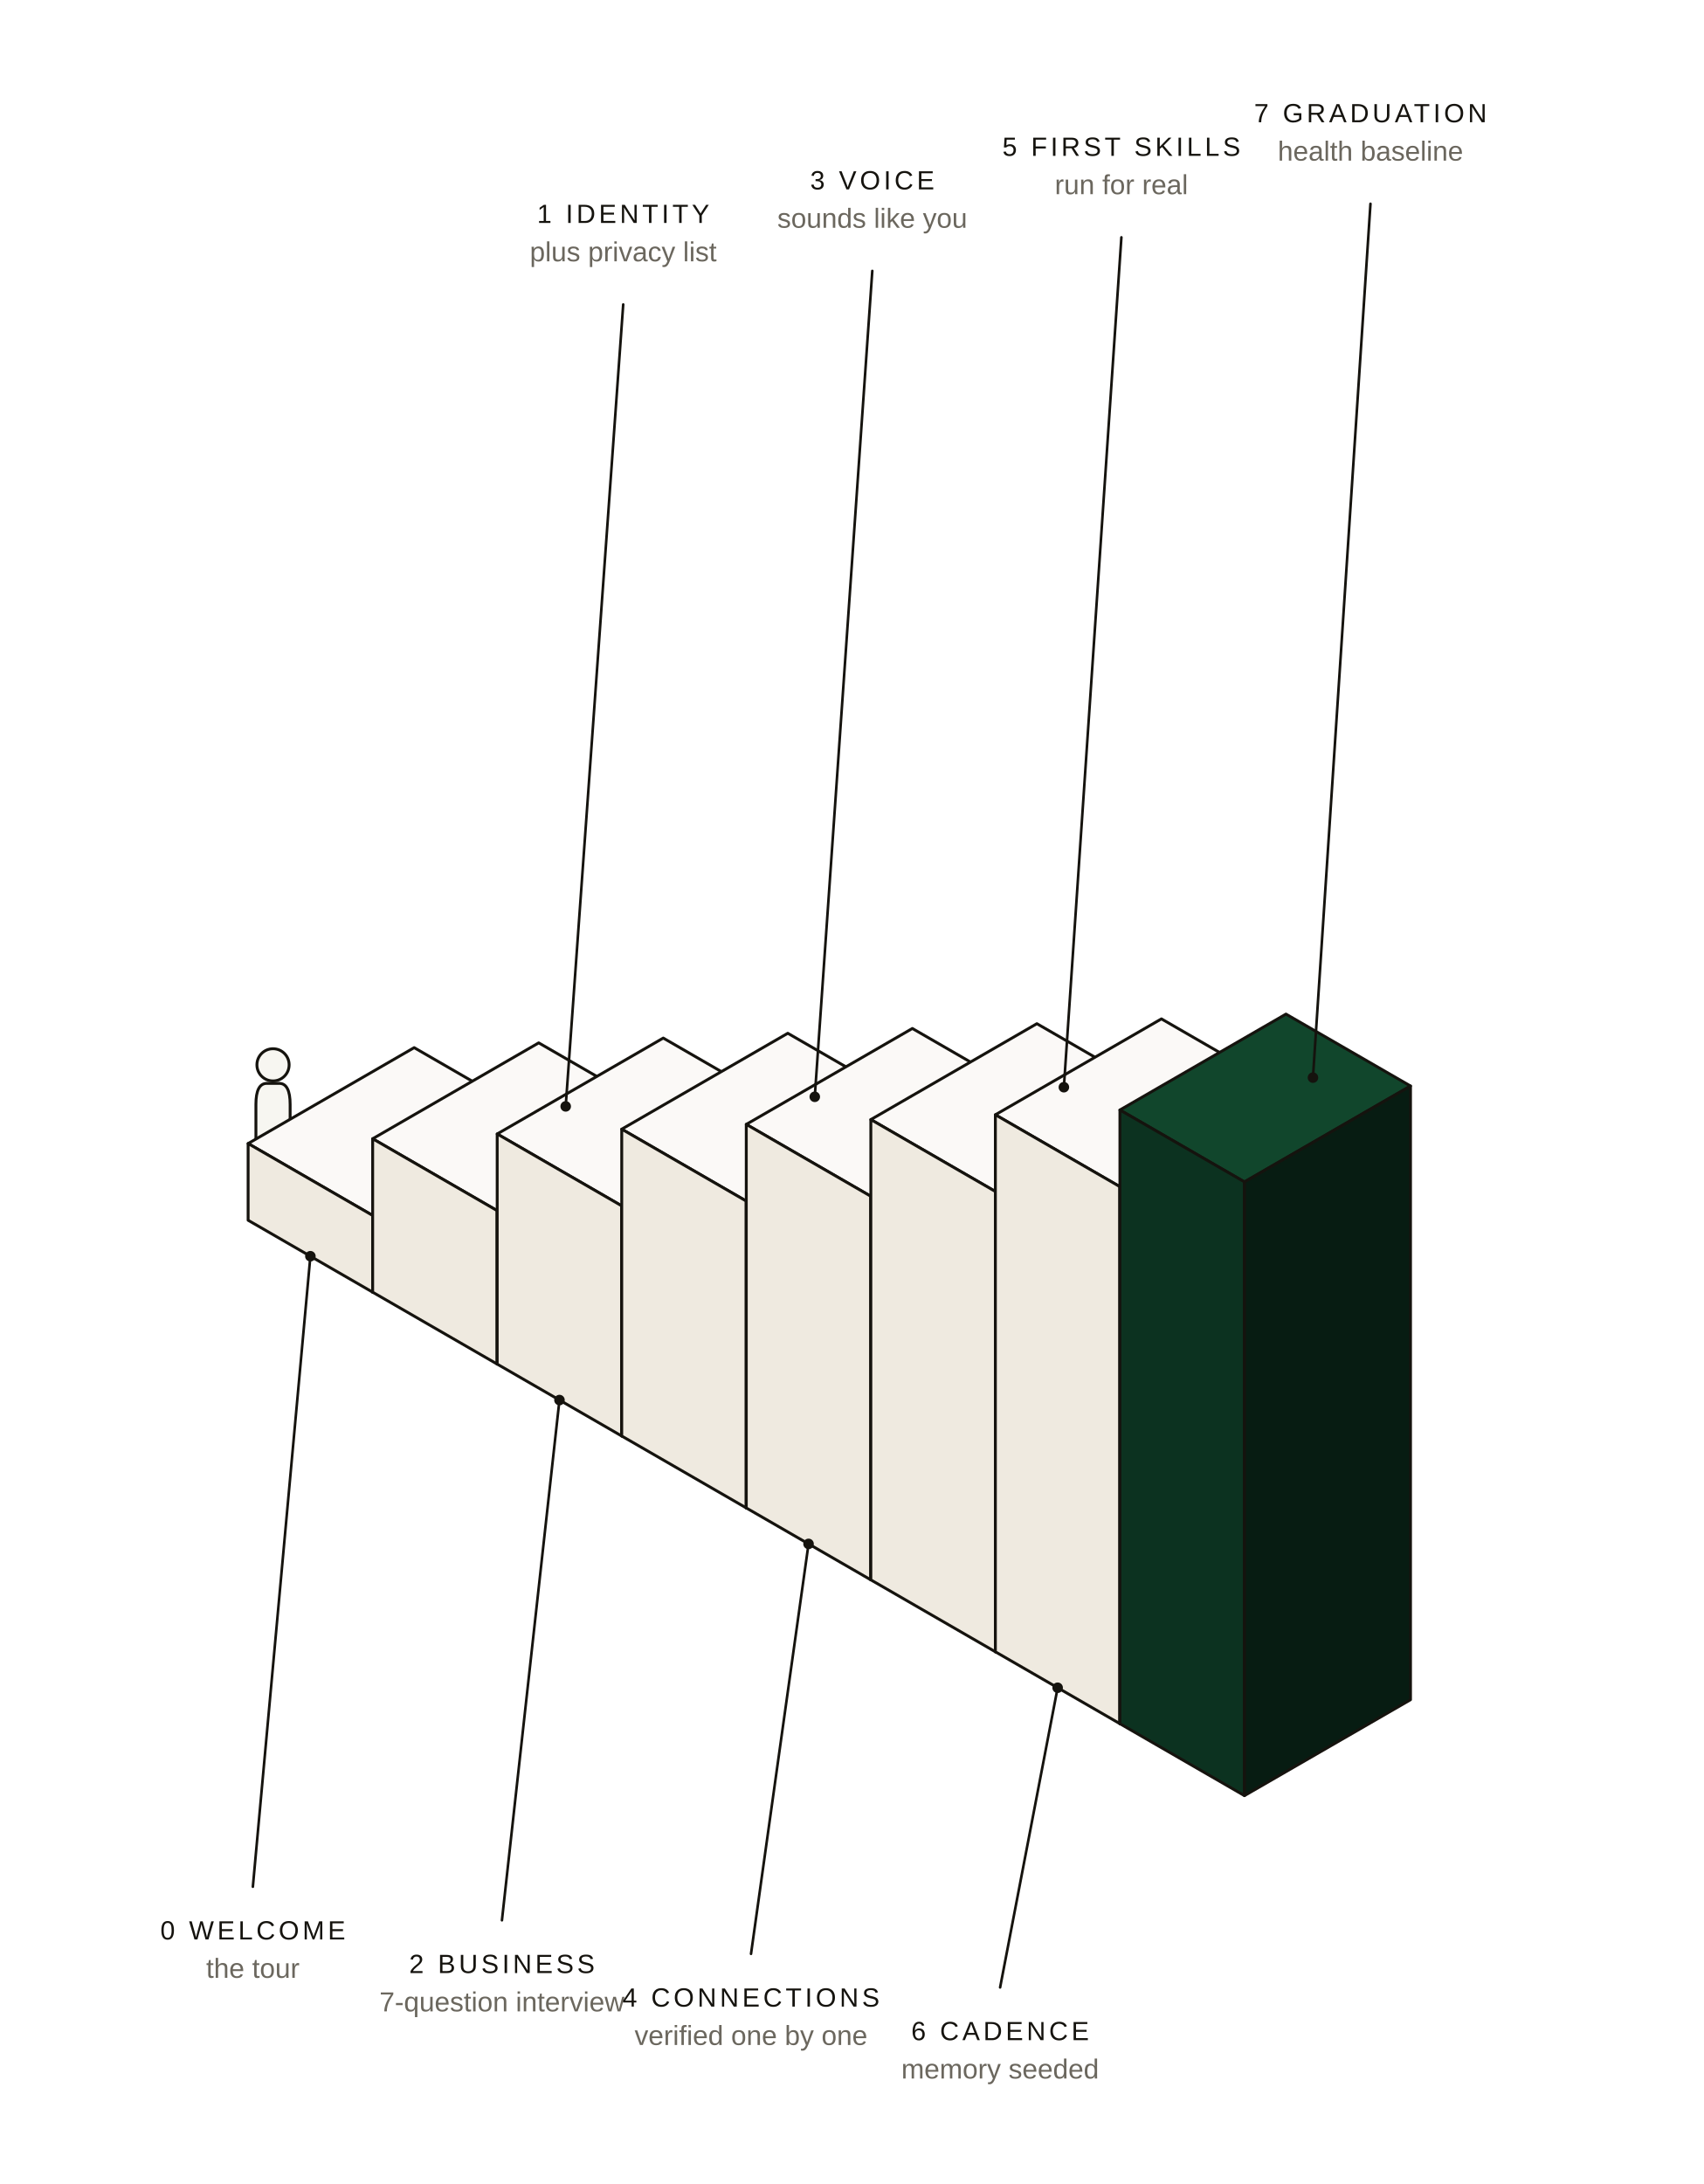
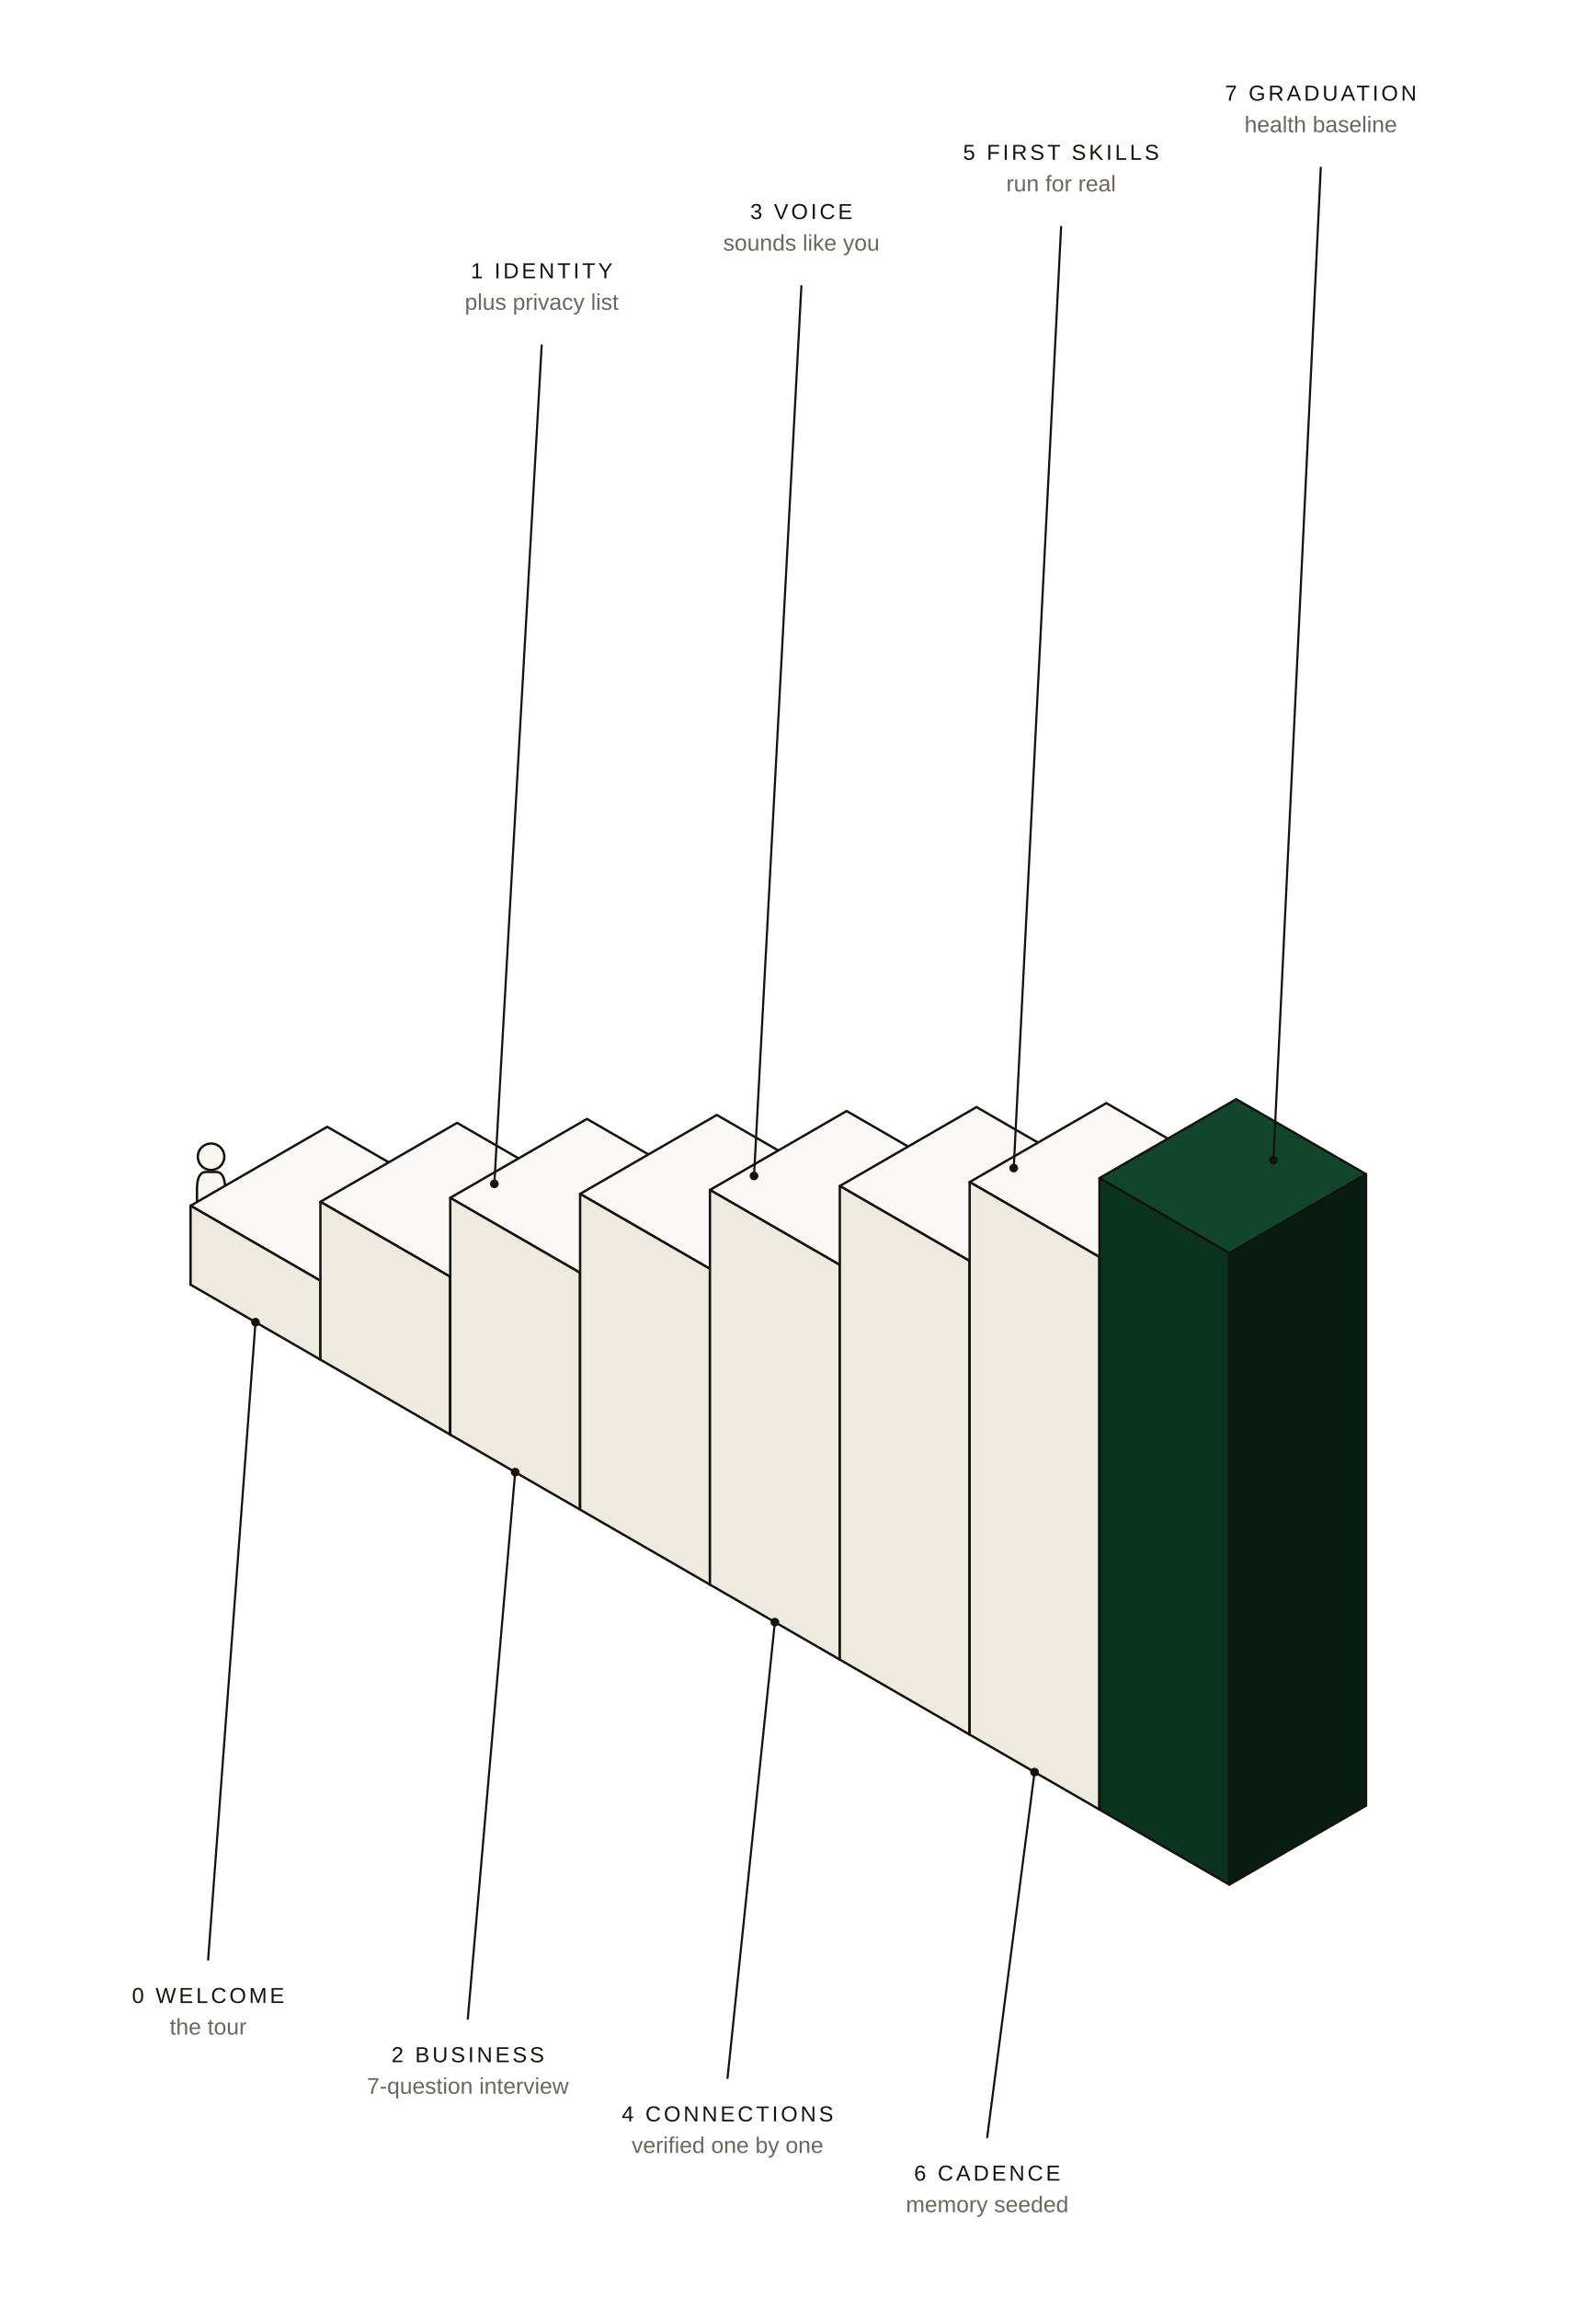
- <svg xmlns="http://www.w3.org/2000/svg" viewBox="-172.8 -469 710.94 911" width="100%" role="img" aria-labelledby="onboarding-phases-t onboarding-phases-d" style="display:block;height:auto;max-width:100%" stroke-linejoin="round" stroke-linecap="round">
+ <svg xmlns="http://www.w3.org/2000/svg" viewBox="-165.87 -611 808.62 1165" width="100%" role="img" aria-labelledby="onboarding-phases-t onboarding-phases-d" style="display:block;height:auto;max-width:100%" stroke-linejoin="round" stroke-linecap="round">
  <defs>
    <marker id="arrow" viewBox="0 0 10 10" refX="9" refY="5" markerWidth="8" markerHeight="8" orient="auto-start-reverse">
      <path d="M1,1 L9,5 L1,9" fill="none" stroke="#15130e" stroke-width="1.2" stroke-linejoin="round" />
    </marker>
    <marker id="arrow-accent" viewBox="0 0 10 10" refX="9" refY="5" markerWidth="8" markerHeight="8" orient="auto-start-reverse">
      <path d="M1,1 L9,5 L1,9" fill="none" stroke="#11462c" stroke-width="1.3" stroke-linejoin="round" />
    </marker>
  </defs>
  <path d="M-66.03,6 L-66.03,-8.32 Q-66.03,-17.1 -61.46,-17.1 L-56.32,-17.1 Q-51.75,-17.1 -51.75,-8.32 L-51.75,6 Z" fill="#f7f6f1" stroke="#15130e" stroke-width="1.2" />
  <ellipse cx="-58.89" cy="-24.83" rx="6.72" ry="6.72" fill="#f7f6f1" stroke="#15130e" stroke-width="1.2" />
-   <polygon points="0,-32 51.96,-2 -17.32,38 -69.28,8" fill="#fbf9f7" stroke="#15130e" stroke-width="1.2" />
-   <polygon points="-69.28,8 -17.32,38 -17.32,70 -69.28,40" fill="#efeae0" stroke="#15130e" stroke-width="1.2" />
-   <polygon points="51.96,-2 -17.32,38 -17.32,70 51.96,30" fill="#e1dbcd" stroke="#15130e" stroke-width="1.2" />
-   <polygon points="51.96,-34 103.92,-4 34.64,36 -17.32,6" fill="#fbf9f7" stroke="#15130e" stroke-width="1.2" />
-   <polygon points="-17.32,6 34.64,36 34.64,100 -17.32,70" fill="#efeae0" stroke="#15130e" stroke-width="1.2" />
-   <polygon points="103.92,-4 34.64,36 34.64,100 103.92,60" fill="#e1dbcd" stroke="#15130e" stroke-width="1.2" />
-   <polygon points="103.92,-36 155.88,-6 86.6,34 34.64,4" fill="#fbf9f7" stroke="#15130e" stroke-width="1.2" />
-   <polygon points="34.64,4 86.6,34 86.6,130 34.64,100" fill="#efeae0" stroke="#15130e" stroke-width="1.2" />
-   <polygon points="155.88,-6 86.6,34 86.6,130 155.88,90" fill="#e1dbcd" stroke="#15130e" stroke-width="1.2" />
-   <polygon points="155.88,-38 207.85,-8 138.56,32 86.6,2" fill="#fbf9f7" stroke="#15130e" stroke-width="1.2" />
-   <polygon points="86.6,2 138.56,32 138.56,160 86.6,130" fill="#efeae0" stroke="#15130e" stroke-width="1.2" />
-   <polygon points="207.85,-8 138.56,32 138.56,160 207.85,120" fill="#e1dbcd" stroke="#15130e" stroke-width="1.2" />
-   <polygon points="207.85,-40 259.81,-10 190.53,30 138.56,0" fill="#fbf9f7" stroke="#15130e" stroke-width="1.2" />
-   <polygon points="138.56,0 190.53,30 190.53,190 138.56,160" fill="#efeae0" stroke="#15130e" stroke-width="1.2" />
-   <polygon points="259.81,-10 190.53,30 190.53,190 259.81,150" fill="#e1dbcd" stroke="#15130e" stroke-width="1.2" />
-   <polygon points="259.81,-42 311.77,-12 242.49,28 190.53,-2" fill="#fbf9f7" stroke="#15130e" stroke-width="1.2" />
-   <polygon points="190.53,-2 242.49,28 242.49,220 190.53,190" fill="#efeae0" stroke="#15130e" stroke-width="1.2" />
-   <polygon points="311.77,-12 242.49,28 242.49,220 311.77,180" fill="#e1dbcd" stroke="#15130e" stroke-width="1.2" />
-   <polygon points="311.77,-44 363.73,-14 294.45,26 242.49,-4" fill="#fbf9f7" stroke="#15130e" stroke-width="1.2" />
-   <polygon points="242.49,-4 294.45,26 294.45,250 242.49,220" fill="#efeae0" stroke="#15130e" stroke-width="1.2" />
-   <polygon points="363.73,-14 294.45,26 294.45,250 363.73,210" fill="#e1dbcd" stroke="#15130e" stroke-width="1.2" />
-   <polygon points="363.73,-46 415.69,-16 346.41,24 294.45,-6" fill="#11462c" stroke="#15130e" stroke-width="1.2" />
-   <polygon points="294.45,-6 346.41,24 346.41,280 294.45,250" fill="#0c3220" stroke="#15130e" stroke-width="1.2" />
-   <polygon points="415.69,-16 346.41,24 346.41,280 415.69,240" fill="#071c12" stroke="#15130e" stroke-width="1.2" />
-   <line x1="-43.3" y1="55" x2="-67.3" y2="318" stroke="#15130e" stroke-width="1.08" />
-   <ellipse cx="-43.3" cy="55" rx="2.2" ry="2.2" fill="#15130e" stroke="none" stroke-width="1.2" />
-   <text x="-67.3" y="340" font-family="Switzer, 'SF Pro Text', 'Helvetica Neue', Arial, sans-serif" font-size="11" font-weight="500" fill="#15130e" text-anchor="middle" letter-spacing="1.4">0  WELCOME</text>
-   <text x="-67.3" y="356" font-family="Switzer, 'SF Pro Text', 'Helvetica Neue', Arial, sans-serif" font-size="11.5" font-weight="400" fill="#6b675e" text-anchor="middle">the tour</text>
-   <line x1="63.22" y1="-7.5" x2="87.22" y2="-342" stroke="#15130e" stroke-width="1.08" />
-   <ellipse cx="63.22" cy="-7.5" rx="2.2" ry="2.2" fill="#15130e" stroke="none" stroke-width="1.2" />
-   <text x="87.22" y="-376" font-family="Switzer, 'SF Pro Text', 'Helvetica Neue', Arial, sans-serif" font-size="11" font-weight="500" fill="#15130e" text-anchor="middle" letter-spacing="1.4">1  IDENTITY</text>
-   <text x="87.22" y="-360" font-family="Switzer, 'SF Pro Text', 'Helvetica Neue', Arial, sans-serif" font-size="11.5" font-weight="400" fill="#6b675e" text-anchor="middle">plus privacy list</text>
-   <line x1="60.62" y1="115" x2="36.62" y2="332" stroke="#15130e" stroke-width="1.08" />
-   <ellipse cx="60.62" cy="115" rx="2.2" ry="2.2" fill="#15130e" stroke="none" stroke-width="1.2" />
-   <text x="36.62" y="354" font-family="Switzer, 'SF Pro Text', 'Helvetica Neue', Arial, sans-serif" font-size="11" font-weight="500" fill="#15130e" text-anchor="middle" letter-spacing="1.4">2  BUSINESS</text>
-   <text x="36.62" y="370" font-family="Switzer, 'SF Pro Text', 'Helvetica Neue', Arial, sans-serif" font-size="11.5" font-weight="400" fill="#6b675e" text-anchor="middle">7-question interview</text>
-   <line x1="167.14" y1="-11.5" x2="191.14" y2="-356" stroke="#15130e" stroke-width="1.08" />
-   <ellipse cx="167.14" cy="-11.5" rx="2.2" ry="2.2" fill="#15130e" stroke="none" stroke-width="1.2" />
-   <text x="191.14" y="-390" font-family="Switzer, 'SF Pro Text', 'Helvetica Neue', Arial, sans-serif" font-size="11" font-weight="500" fill="#15130e" text-anchor="middle" letter-spacing="1.4">3  VOICE</text>
-   <text x="191.14" y="-374" font-family="Switzer, 'SF Pro Text', 'Helvetica Neue', Arial, sans-serif" font-size="11.5" font-weight="400" fill="#6b675e" text-anchor="middle">sounds like you</text>
-   <line x1="164.54" y1="175" x2="140.54" y2="346" stroke="#15130e" stroke-width="1.08" />
-   <ellipse cx="164.54" cy="175" rx="2.2" ry="2.2" fill="#15130e" stroke="none" stroke-width="1.2" />
-   <text x="140.54" y="368" font-family="Switzer, 'SF Pro Text', 'Helvetica Neue', Arial, sans-serif" font-size="11" font-weight="500" fill="#15130e" text-anchor="middle" letter-spacing="1.4">4  CONNECTIONS</text>
-   <text x="140.54" y="384" font-family="Switzer, 'SF Pro Text', 'Helvetica Neue', Arial, sans-serif" font-size="11.5" font-weight="400" fill="#6b675e" text-anchor="middle">verified one by one</text>
-   <line x1="271.07" y1="-15.5" x2="295.07" y2="-370" stroke="#15130e" stroke-width="1.08" />
-   <ellipse cx="271.07" cy="-15.5" rx="2.2" ry="2.2" fill="#15130e" stroke="none" stroke-width="1.2" />
-   <text x="295.07" y="-404" font-family="Switzer, 'SF Pro Text', 'Helvetica Neue', Arial, sans-serif" font-size="11" font-weight="500" fill="#15130e" text-anchor="middle" letter-spacing="1.4">5  FIRST SKILLS</text>
-   <text x="295.07" y="-388" font-family="Switzer, 'SF Pro Text', 'Helvetica Neue', Arial, sans-serif" font-size="11.5" font-weight="400" fill="#6b675e" text-anchor="middle">run for real</text>
-   <line x1="268.47" y1="235" x2="244.47" y2="360" stroke="#15130e" stroke-width="1.08" />
-   <ellipse cx="268.47" cy="235" rx="2.2" ry="2.2" fill="#15130e" stroke="none" stroke-width="1.2" />
-   <text x="244.47" y="382" font-family="Switzer, 'SF Pro Text', 'Helvetica Neue', Arial, sans-serif" font-size="11" font-weight="500" fill="#15130e" text-anchor="middle" letter-spacing="1.4">6  CADENCE</text>
-   <text x="244.47" y="398" font-family="Switzer, 'SF Pro Text', 'Helvetica Neue', Arial, sans-serif" font-size="11.5" font-weight="400" fill="#6b675e" text-anchor="middle">memory seeded</text>
-   <line x1="374.99" y1="-19.5" x2="398.99" y2="-384" stroke="#15130e" stroke-width="1.08" />
-   <ellipse cx="374.99" cy="-19.5" rx="2.2" ry="2.2" fill="#15130e" stroke="none" stroke-width="1.2" />
-   <text x="398.99" y="-418" font-family="Switzer, 'SF Pro Text', 'Helvetica Neue', Arial, sans-serif" font-size="11" font-weight="500" fill="#15130e" text-anchor="middle" letter-spacing="1.4">7  GRADUATION</text>
-   <text x="398.99" y="-402" font-family="Switzer, 'SF Pro Text', 'Helvetica Neue', Arial, sans-serif" font-size="11.5" font-weight="400" fill="#6b675e" text-anchor="middle">health baseline</text>
+   <polygon points="0,-40 65.82,-2 -3.46,38 -69.28,0" fill="#fbf9f7" stroke="#15130e" stroke-width="1.2" />
+   <polygon points="-69.28,0 -3.46,38 -3.46,78 -69.28,40" fill="#efeae0" stroke="#15130e" stroke-width="1.2" />
+   <polygon points="65.82,-2 -3.46,38 -3.46,78 65.82,38" fill="#e1dbcd" stroke="#15130e" stroke-width="1.2" />
+   <polygon points="65.82,-42 131.64,-4 62.35,36 -3.46,-2" fill="#fbf9f7" stroke="#15130e" stroke-width="1.2" />
+   <polygon points="-3.46,-2 62.35,36 62.35,116 -3.46,78" fill="#efeae0" stroke="#15130e" stroke-width="1.2" />
+   <polygon points="131.64,-4 62.35,36 62.35,116 131.64,76" fill="#e1dbcd" stroke="#15130e" stroke-width="1.2" />
+   <polygon points="131.64,-44 197.45,-6 128.17,34 62.35,-4" fill="#fbf9f7" stroke="#15130e" stroke-width="1.2" />
+   <polygon points="62.35,-4 128.17,34 128.17,154 62.35,116" fill="#efeae0" stroke="#15130e" stroke-width="1.2" />
+   <polygon points="197.45,-6 128.17,34 128.17,154 197.45,114" fill="#e1dbcd" stroke="#15130e" stroke-width="1.2" />
+   <polygon points="197.45,-46 263.27,-8 193.99,32 128.17,-6" fill="#fbf9f7" stroke="#15130e" stroke-width="1.2" />
+   <polygon points="128.17,-6 193.99,32 193.99,192 128.17,154" fill="#efeae0" stroke="#15130e" stroke-width="1.2" />
+   <polygon points="263.27,-8 193.99,32 193.99,192 263.27,152" fill="#e1dbcd" stroke="#15130e" stroke-width="1.2" />
+   <polygon points="263.27,-48 329.09,-10 259.81,30 193.99,-8" fill="#fbf9f7" stroke="#15130e" stroke-width="1.2" />
+   <polygon points="193.99,-8 259.81,30 259.81,230 193.99,192" fill="#efeae0" stroke="#15130e" stroke-width="1.2" />
+   <polygon points="329.09,-10 259.81,30 259.81,230 329.09,190" fill="#e1dbcd" stroke="#15130e" stroke-width="1.2" />
+   <polygon points="329.09,-50 394.91,-12 325.63,28 259.81,-10" fill="#fbf9f7" stroke="#15130e" stroke-width="1.2" />
+   <polygon points="259.81,-10 325.63,28 325.63,268 259.81,230" fill="#efeae0" stroke="#15130e" stroke-width="1.2" />
+   <polygon points="394.91,-12 325.63,28 325.63,268 394.91,228" fill="#e1dbcd" stroke="#15130e" stroke-width="1.2" />
+   <polygon points="394.91,-52 460.73,-14 391.44,26 325.63,-12" fill="#fbf9f7" stroke="#15130e" stroke-width="1.2" />
+   <polygon points="325.63,-12 391.44,26 391.44,306 325.63,268" fill="#efeae0" stroke="#15130e" stroke-width="1.2" />
+   <polygon points="460.73,-14 391.44,26 391.44,306 460.73,266" fill="#e1dbcd" stroke="#15130e" stroke-width="1.2" />
+   <polygon points="460.73,-54 526.54,-16 457.26,24 391.44,-14" fill="#11462c" stroke="#15130e" stroke-width="1.2" />
+   <polygon points="391.44,-14 457.26,24 457.26,344 391.44,306" fill="#0c3220" stroke="#15130e" stroke-width="1.2" />
+   <polygon points="526.54,-16 457.26,24 457.26,344 526.54,304" fill="#071c12" stroke="#15130e" stroke-width="1.2" />
+   <line x1="-36.37" y1="59" x2="-60.37" y2="382" stroke="#15130e" stroke-width="1.08" />
+   <ellipse cx="-36.37" cy="59" rx="2.2" ry="2.2" fill="#15130e" stroke="none" stroke-width="1.2" />
+   <text x="-60.37" y="404" font-family="Switzer, 'SF Pro Text', 'Helvetica Neue', Arial, sans-serif" font-size="11" font-weight="500" fill="#15130e" text-anchor="middle" letter-spacing="1.4">0  WELCOME</text>
+   <text x="-60.37" y="420" font-family="Switzer, 'SF Pro Text', 'Helvetica Neue', Arial, sans-serif" font-size="11.5" font-weight="400" fill="#6b675e" text-anchor="middle">the tour</text>
+   <line x1="84.7" y1="-11.1" x2="108.7" y2="-436" stroke="#15130e" stroke-width="1.08" />
+   <ellipse cx="84.7" cy="-11.1" rx="2.2" ry="2.2" fill="#15130e" stroke="none" stroke-width="1.2" />
+   <text x="108.7" y="-470" font-family="Switzer, 'SF Pro Text', 'Helvetica Neue', Arial, sans-serif" font-size="11" font-weight="500" fill="#15130e" text-anchor="middle" letter-spacing="1.4">1  IDENTITY</text>
+   <text x="108.7" y="-454" font-family="Switzer, 'SF Pro Text', 'Helvetica Neue', Arial, sans-serif" font-size="11.5" font-weight="400" fill="#6b675e" text-anchor="middle">plus privacy list</text>
+   <line x1="95.26" y1="135" x2="71.26" y2="412" stroke="#15130e" stroke-width="1.08" />
+   <ellipse cx="95.26" cy="135" rx="2.2" ry="2.2" fill="#15130e" stroke="none" stroke-width="1.2" />
+   <text x="71.26" y="434" font-family="Switzer, 'SF Pro Text', 'Helvetica Neue', Arial, sans-serif" font-size="11" font-weight="500" fill="#15130e" text-anchor="middle" letter-spacing="1.4">2  BUSINESS</text>
+   <text x="71.26" y="450" font-family="Switzer, 'SF Pro Text', 'Helvetica Neue', Arial, sans-serif" font-size="11.5" font-weight="400" fill="#6b675e" text-anchor="middle">7-question interview</text>
+   <line x1="216.33" y1="-15.1" x2="240.33" y2="-466" stroke="#15130e" stroke-width="1.08" />
+   <ellipse cx="216.33" cy="-15.1" rx="2.2" ry="2.2" fill="#15130e" stroke="none" stroke-width="1.2" />
+   <text x="240.33" y="-500" font-family="Switzer, 'SF Pro Text', 'Helvetica Neue', Arial, sans-serif" font-size="11" font-weight="500" fill="#15130e" text-anchor="middle" letter-spacing="1.4">3  VOICE</text>
+   <text x="240.33" y="-484" font-family="Switzer, 'SF Pro Text', 'Helvetica Neue', Arial, sans-serif" font-size="11.5" font-weight="400" fill="#6b675e" text-anchor="middle">sounds like you</text>
+   <line x1="226.9" y1="211" x2="202.9" y2="442" stroke="#15130e" stroke-width="1.08" />
+   <ellipse cx="226.9" cy="211" rx="2.2" ry="2.2" fill="#15130e" stroke="none" stroke-width="1.2" />
+   <text x="202.9" y="464" font-family="Switzer, 'SF Pro Text', 'Helvetica Neue', Arial, sans-serif" font-size="11" font-weight="500" fill="#15130e" text-anchor="middle" letter-spacing="1.4">4  CONNECTIONS</text>
+   <text x="202.9" y="480" font-family="Switzer, 'SF Pro Text', 'Helvetica Neue', Arial, sans-serif" font-size="11.5" font-weight="400" fill="#6b675e" text-anchor="middle">verified one by one</text>
+   <line x1="347.97" y1="-19.1" x2="371.97" y2="-496" stroke="#15130e" stroke-width="1.08" />
+   <ellipse cx="347.97" cy="-19.1" rx="2.2" ry="2.2" fill="#15130e" stroke="none" stroke-width="1.2" />
+   <text x="371.97" y="-530" font-family="Switzer, 'SF Pro Text', 'Helvetica Neue', Arial, sans-serif" font-size="11" font-weight="500" fill="#15130e" text-anchor="middle" letter-spacing="1.4">5  FIRST SKILLS</text>
+   <text x="371.97" y="-514" font-family="Switzer, 'SF Pro Text', 'Helvetica Neue', Arial, sans-serif" font-size="11.5" font-weight="400" fill="#6b675e" text-anchor="middle">run for real</text>
+   <line x1="358.53" y1="287" x2="334.53" y2="472" stroke="#15130e" stroke-width="1.08" />
+   <ellipse cx="358.53" cy="287" rx="2.2" ry="2.2" fill="#15130e" stroke="none" stroke-width="1.2" />
+   <text x="334.53" y="494" font-family="Switzer, 'SF Pro Text', 'Helvetica Neue', Arial, sans-serif" font-size="11" font-weight="500" fill="#15130e" text-anchor="middle" letter-spacing="1.4">6  CADENCE</text>
+   <text x="334.53" y="510" font-family="Switzer, 'SF Pro Text', 'Helvetica Neue', Arial, sans-serif" font-size="11.5" font-weight="400" fill="#6b675e" text-anchor="middle">memory seeded</text>
+   <line x1="479.6" y1="-23.1" x2="503.6" y2="-526" stroke="#15130e" stroke-width="1.08" />
+   <ellipse cx="479.6" cy="-23.1" rx="2.2" ry="2.2" fill="#15130e" stroke="none" stroke-width="1.2" />
+   <text x="503.6" y="-560" font-family="Switzer, 'SF Pro Text', 'Helvetica Neue', Arial, sans-serif" font-size="11" font-weight="500" fill="#15130e" text-anchor="middle" letter-spacing="1.4">7  GRADUATION</text>
+   <text x="503.6" y="-544" font-family="Switzer, 'SF Pro Text', 'Helvetica Neue', Arial, sans-serif" font-size="11.5" font-weight="400" fill="#6b675e" text-anchor="middle">health baseline</text>
</svg>
